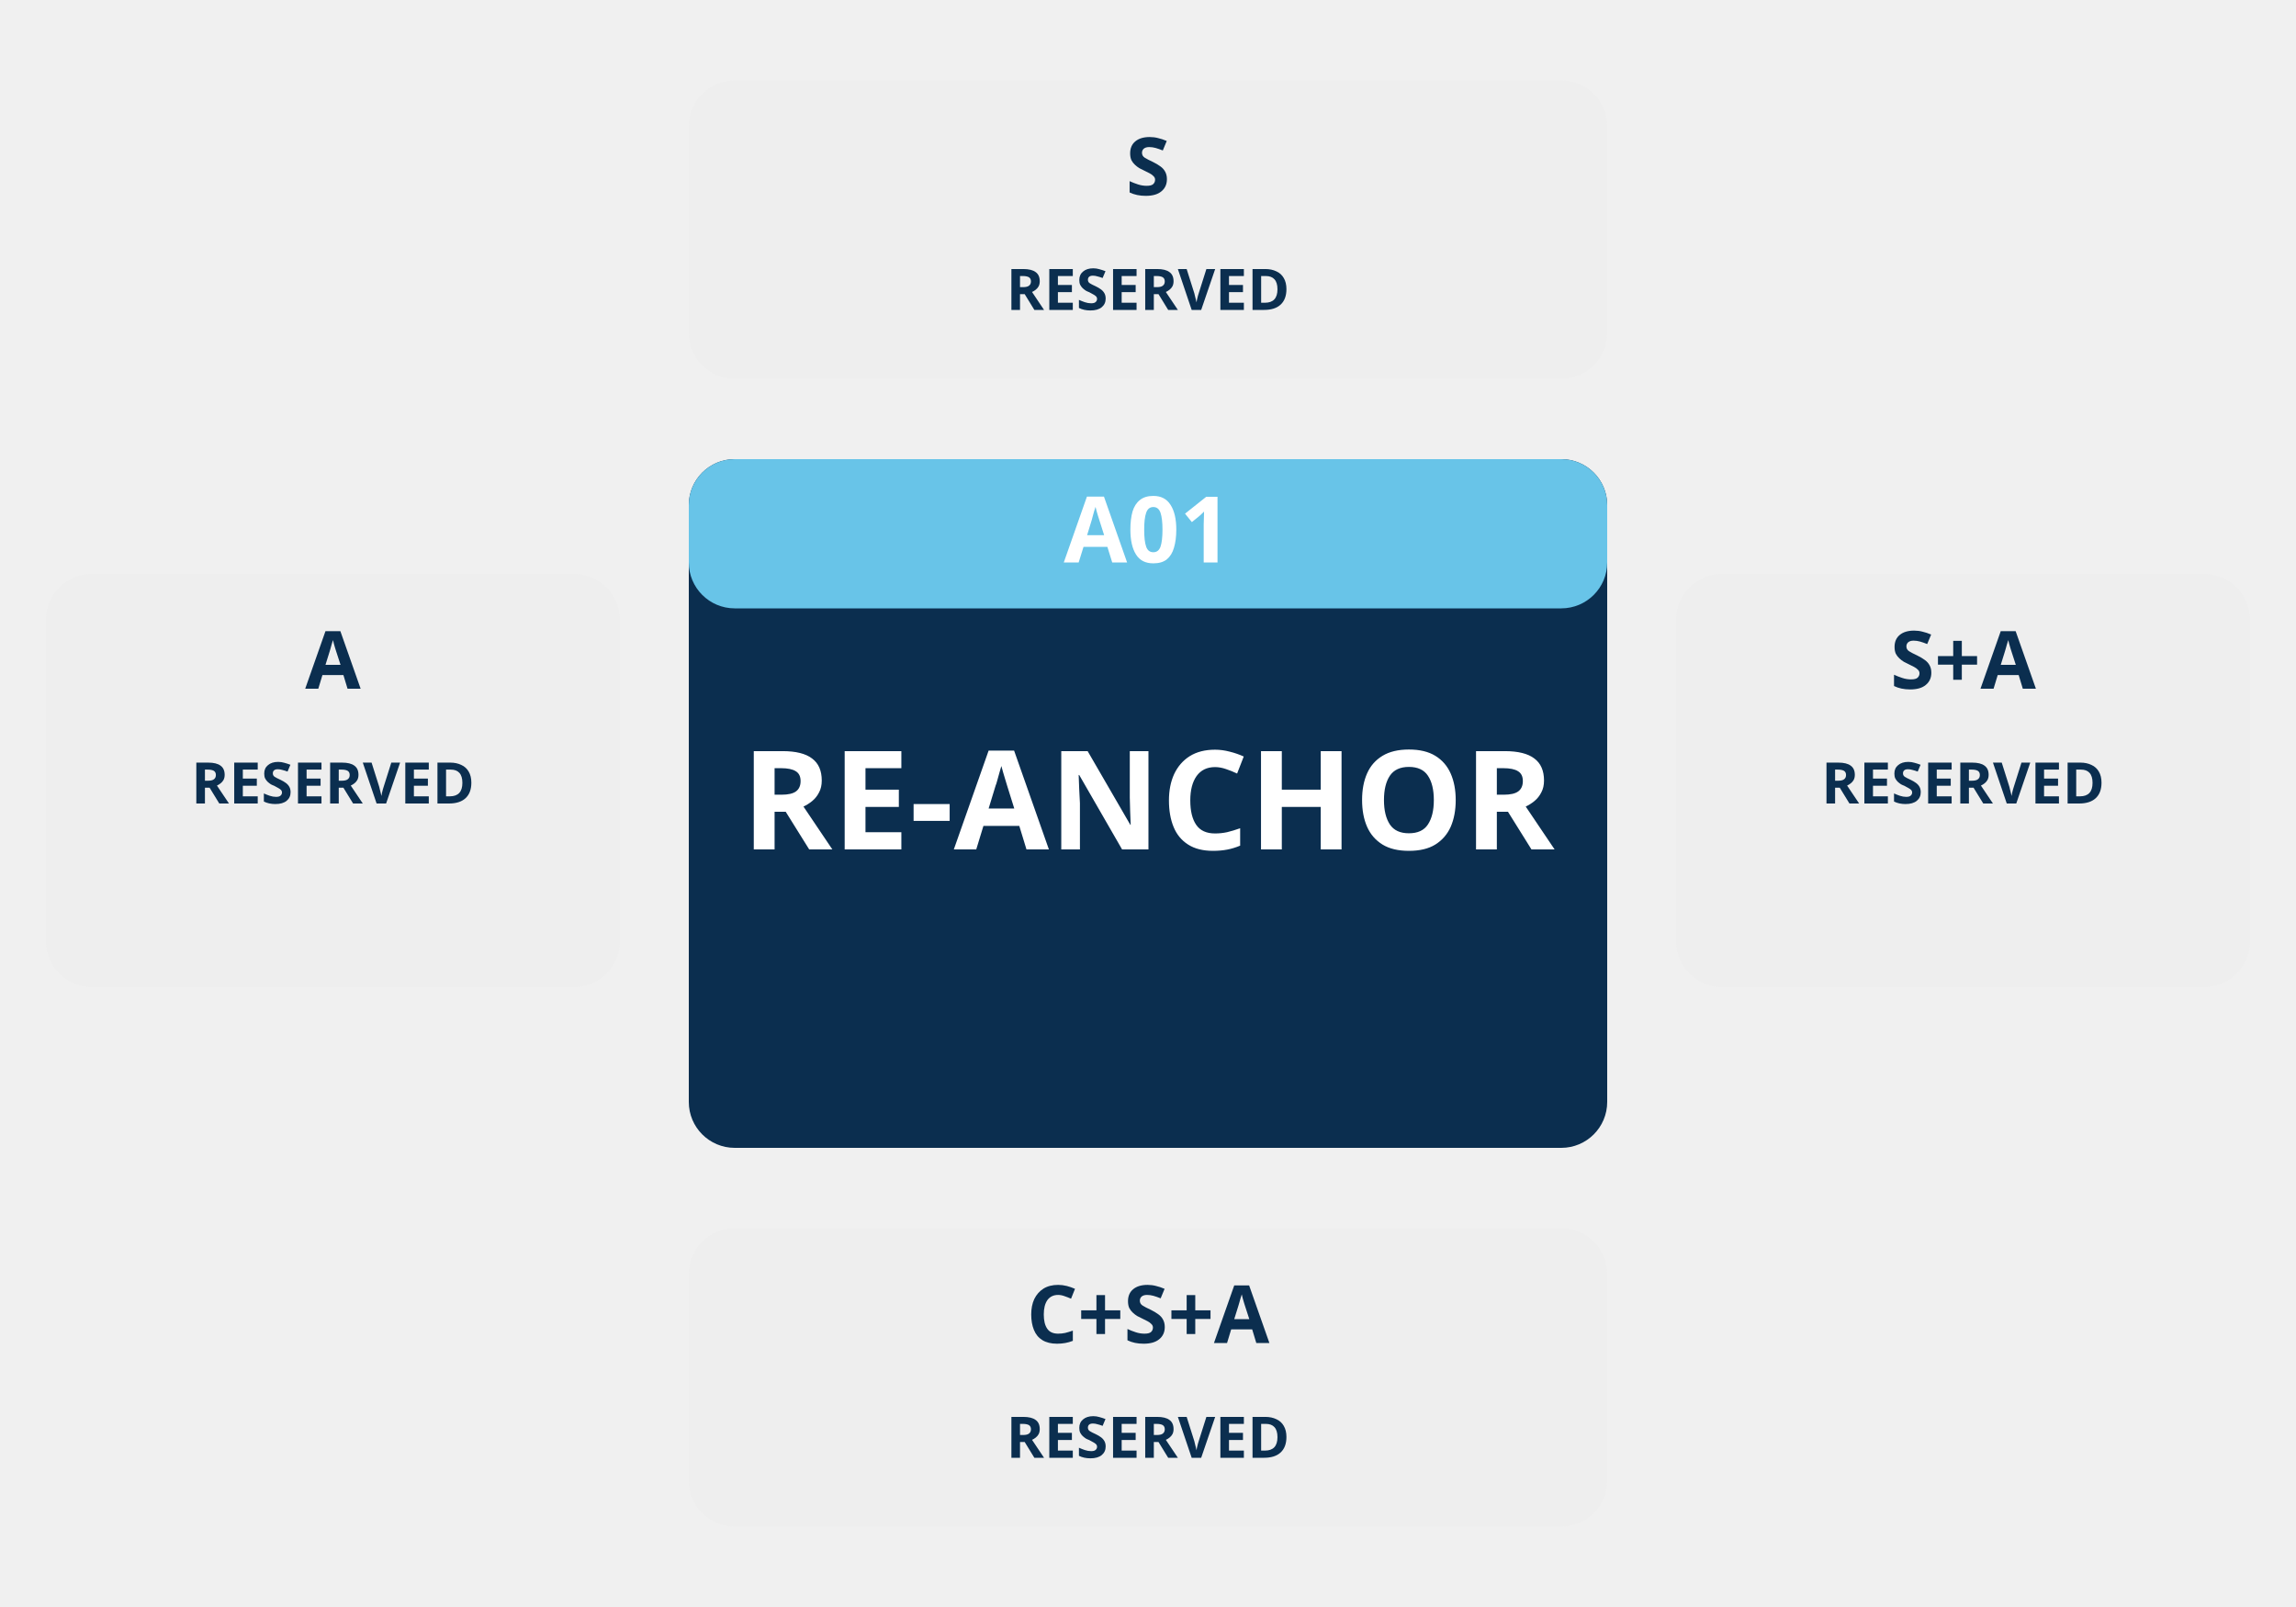
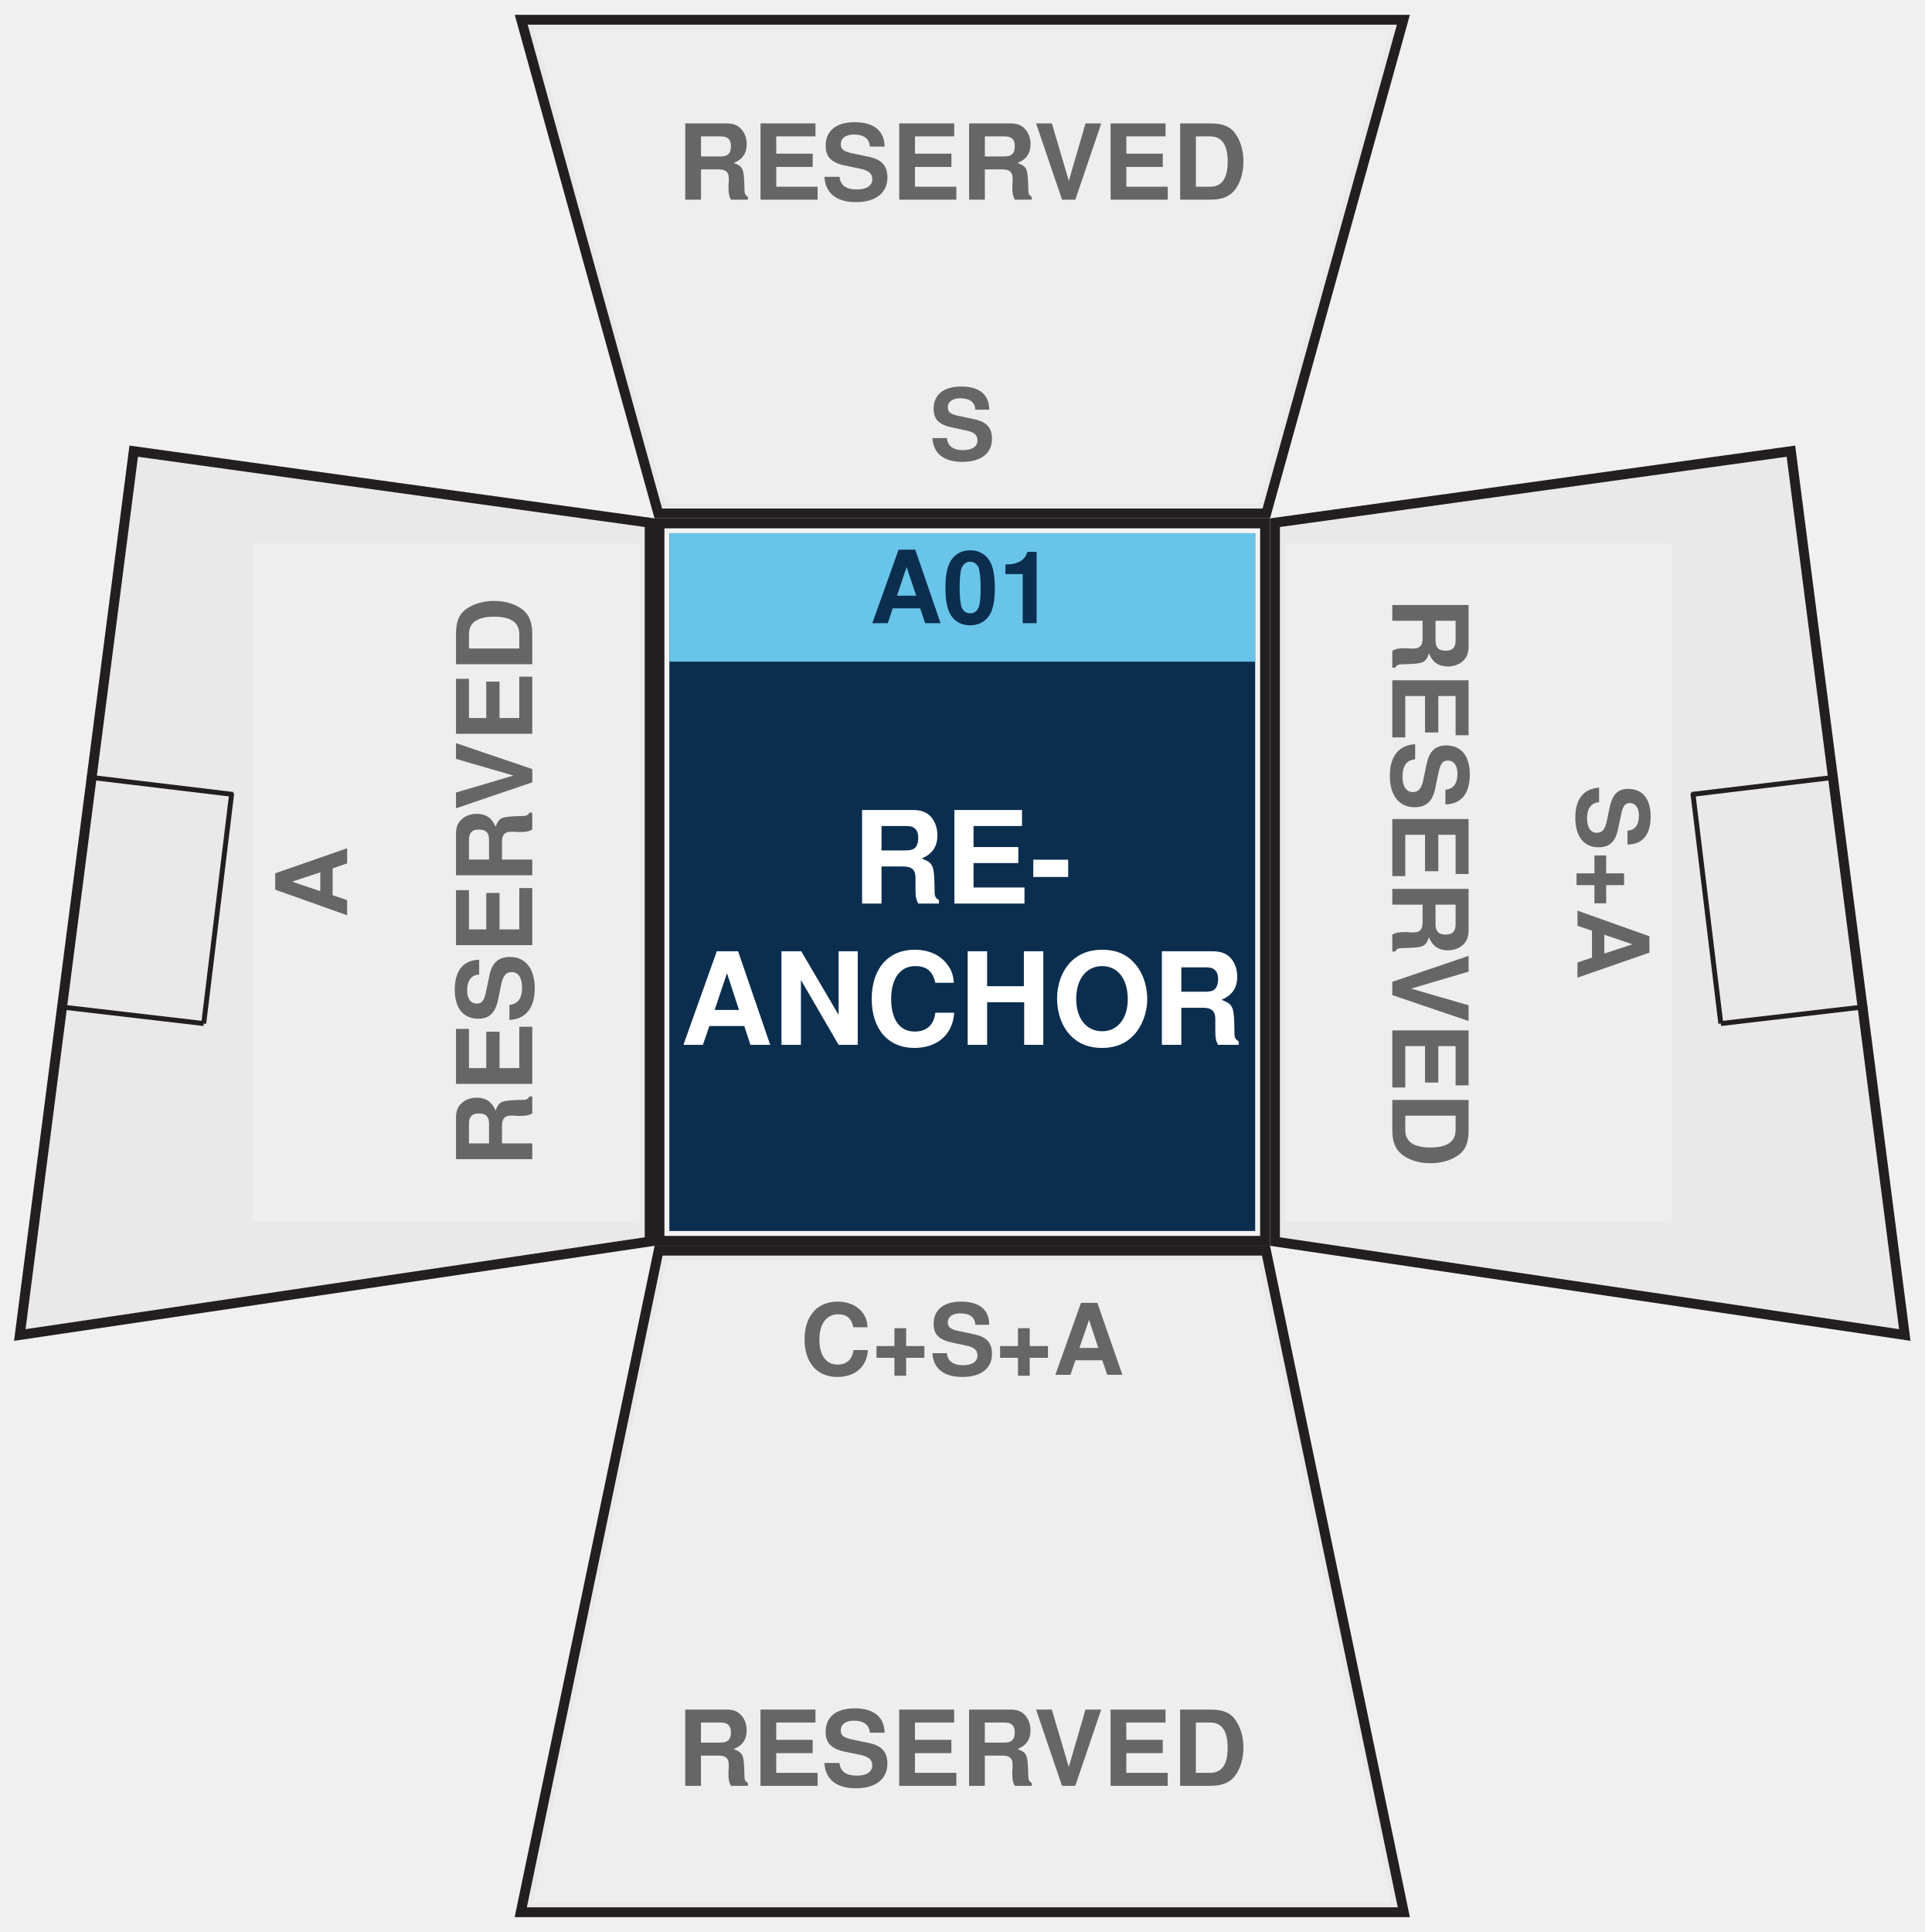
- <svg xmlns="http://www.w3.org/2000/svg" width="200" height="140" viewBox="0 0 200 140" role="img" aria-labelledby="title desc">
-   <style>.id{font:700 8px sans-serif;fill:#fff}.name{font:700 12px sans-serif;fill:#fff}.mod{font:700 7px sans-serif;fill:#0B2E4F;text-anchor:middle}.action{font:700 5px sans-serif;fill:#0B2E4F;text-anchor:middle}</style>
-   <rect x="60" y="40" width="80" height="60" rx="4" fill="#0B2E4F" />
-   <rect x="60" y="40" width="80" height="13" rx="4" fill="#68C4E8" />
-   <text x="100" y="49" class="id" text-anchor="middle">A01</text>
-   <text x="100" y="74" class="name" text-anchor="middle">RE-ANCHOR</text>
-   <rect x="60" y="7" width="80" height="26" rx="4" fill="#EEEEEE" />
-   <text x="100.0" y="17" class="mod">S</text>
-   <text x="100.0" y="27" class="action" textLength="75" lengthAdjust="spacingAndGlyphs">RESERVED</text>
-   <rect x="4" y="50" width="50" height="36" rx="4" fill="#EEEEEE" />
-   <text x="29.0" y="60" class="mod">A</text>
-   <text x="29.0" y="70" class="action" textLength="45" lengthAdjust="spacingAndGlyphs">RESERVED</text>
-   <rect x="146" y="50" width="50" height="36" rx="4" fill="#EEEEEE" />
-   <text x="171.0" y="60" class="mod">S+A</text>
-   <text x="171.0" y="70" class="action" textLength="45" lengthAdjust="spacingAndGlyphs">RESERVED</text>
-   <rect x="60" y="107" width="80" height="26" rx="4" fill="#EEEEEE" />
-   <text x="100.0" y="117" class="mod">C+S+A</text>
-   <text x="100.0" y="127" class="action" textLength="75" lengthAdjust="spacingAndGlyphs">RESERVED</text>
+ <svg xmlns="http://www.w3.org/2000/svg" width="97.387pt" height="97.762pt" viewBox="19.836 471.09 97.387 97.762" role="img" aria-labelledby="title desc">
+   <path fill-rule="nonzero" fill="rgb(95.686%, 95.609%, 95.628%)" fill-opacity="1" d="M 53.207 533.879 L 83.852 533.879 L 83.852 497.57 L 53.207 497.57 Z M 53.207 533.879 " />
+   <path fill-rule="nonzero" fill="rgb(13.73%, 12.16%, 12.549%)" fill-opacity="1" d="M 84.102 497.32 L 52.957 497.32 L 52.957 534.129 L 84.102 534.129 Z M 83.602 533.629 L 53.457 533.629 L 53.457 497.824 L 83.602 497.824 Z M 83.602 533.629 " />
+   <path fill-rule="nonzero" fill="rgb(91.364%, 91.206%, 91.246%)" fill-opacity="1" d="M 84.352 533.914 L 84.352 497.539 L 110.461 493.922 L 116.223 538.641 Z M 84.352 533.914 " />
+   <path fill-rule="nonzero" fill="rgb(13.73%, 12.16%, 12.549%)" fill-opacity="1" d="M 110.676 493.637 L 84.102 497.32 L 84.102 534.129 L 116.512 538.938 Z M 110.246 494.203 L 115.934 538.348 L 84.602 533.699 L 84.602 497.758 " />
+   <path fill-rule="nonzero" fill="rgb(91.364%, 91.206%, 91.246%)" fill-opacity="1" d="M 53.148 497.074 L 46.211 472.09 L 90.852 472.09 L 83.914 497.074 Z M 53.148 497.074 " />
+   <path fill-rule="nonzero" fill="rgb(13.73%, 12.16%, 12.549%)" fill-opacity="1" d="M 91.18 471.84 L 45.883 471.84 L 52.957 497.32 L 84.102 497.32 Z M 90.523 472.34 L 83.723 496.824 L 53.34 496.824 L 46.539 472.34 " />
+   <path fill-rule="nonzero" fill="rgb(91.364%, 91.206%, 91.246%)" fill-opacity="1" d="M 46.188 567.852 L 53.16 534.379 L 83.898 534.379 L 90.871 567.852 Z M 46.188 567.852 " />
+   <path fill-rule="nonzero" fill="rgb(13.73%, 12.16%, 12.549%)" fill-opacity="1" d="M 84.102 534.129 L 52.961 534.129 L 45.879 568.102 L 91.18 568.102 Z M 83.695 534.625 L 90.566 567.602 L 46.496 567.602 L 53.363 534.625 " />
+   <path fill="none" stroke-width="2.5" stroke-linecap="butt" stroke-linejoin="miter" stroke="rgb(13.73%, 12.16%, 12.549%)" stroke-opacity="1" stroke-miterlimit="10" d="M 1129.575 3313.239 L 1055.657 3304.361 " transform="matrix(0.0998785, 0, 0, -0.0998785, 0, 841.3237)" />
+   <path fill="none" stroke-width="2.5" stroke-linecap="butt" stroke-linejoin="miter" stroke="rgb(13.73%, 12.16%, 12.549%)" stroke-opacity="1" stroke-miterlimit="10" d="M 1144.633 3196.925 L 1070.441 3188.282 " transform="matrix(0.0998785, 0, 0, -0.0998785, 0, 841.3237)" />
+   <path fill="none" stroke-width="2.5" stroke-linecap="butt" stroke-linejoin="miter" stroke="rgb(13.73%, 12.16%, 12.549%)" stroke-opacity="1" stroke-miterlimit="10" d="M 1070.441 3188.282 L 1056.283 3305.065 " transform="matrix(0.0998785, 0, 0, -0.0998785, 0, 841.3237)" />
+   <path fill-rule="nonzero" fill="rgb(91.364%, 91.206%, 91.246%)" fill-opacity="1" d="M 26.602 493.918 L 52.707 497.539 L 52.707 533.91 L 20.836 538.641 Z M 26.602 493.918 " />
+   <path fill-rule="nonzero" fill="rgb(13.73%, 12.16%, 12.549%)" fill-opacity="1" d="M 26.387 493.637 L 20.547 538.938 L 52.957 534.129 L 52.957 497.32 Z M 26.816 494.203 L 52.461 497.758 L 52.461 533.699 L 21.129 538.348 " />
+   <path fill="none" stroke-width="2.5" stroke-linecap="butt" stroke-linejoin="miter" stroke="rgb(13.73%, 12.16%, 12.549%)" stroke-opacity="1" stroke-miterlimit="10" d="M 242.678 3313.239 L 316.635 3304.361 " transform="matrix(0.0998785, 0, 0, -0.0998785, 0, 841.3237)" />
+   <path fill="none" stroke-width="2.5" stroke-linecap="butt" stroke-linejoin="miter" stroke="rgb(13.73%, 12.16%, 12.549%)" stroke-opacity="1" stroke-miterlimit="10" d="M 227.659 3196.925 L 301.812 3188.282 " transform="matrix(0.0998785, 0, 0, -0.0998785, 0, 841.3237)" />
+   <path fill="none" stroke-width="2.5" stroke-linecap="butt" stroke-linejoin="miter" stroke="rgb(13.73%, 12.16%, 12.549%)" stroke-opacity="1" stroke-miterlimit="10" d="M 301.812 3188.282 L 316.009 3305.065 " transform="matrix(0.0998785, 0, 0, -0.0998785, 0, 841.3237)" />
+   <g transform="translate(0 841.89) scale(1 -1)">
+     <rect x="53.707" y="308.511" width="29.645" height="35.309" fill="#0B2E4F" />
+     <rect x="53.707" y="337.32" width="29.645" height="6.5" fill="#68C4E8" />
+     <text transform="translate(68.5293 339.2666) scale(1 -1)" text-anchor="middle" font-family="Helvetica,Arial,sans-serif" font-weight="700" font-size="5.10" fill="#0B2E4F">A01</text>
+     <text transform="translate(68.5293 325.0796) scale(1 -1)" text-anchor="middle" font-family="Helvetica,Arial,sans-serif" font-weight="700" font-size="6.50" fill="#FFFFFF">RE-</text>
+     <text transform="translate(68.5293 317.9296) scale(1 -1)" text-anchor="middle" font-family="Helvetica,Arial,sans-serif" font-weight="700" font-size="6.50" fill="#FFFFFF">ANCHOR</text>
+     <rect x="84.852" y="309.011" width="19.586" height="34.309" fill="#EEEEEE" />
+     <g transform="translate(94.64452 326.1654)">
+       <g transform="rotate(-90)">
+         <text transform="translate(0 5.015457) scale(1 -1)" text-anchor="middle" font-family="Helvetica,Arial,sans-serif" font-weight="700" font-size="5.00" fill="#666666">S+A</text>
+         <text transform="translate(0 -4.35415) scale(1 -1)" text-anchor="middle" font-family="Helvetica,Arial,sans-serif" font-weight="700" font-size="5.30" fill="#666666">RESERVED</text>
+       </g>
+     </g>
+     <path d="M 53.529 345.316 L 46.869 369.3 L 90.194 369.3 L 83.534 345.316 Z" fill="#EEEEEE" />
+     <text transform="translate(68.5293 347.5383) scale(1 -1)" text-anchor="middle" font-family="Helvetica,Arial,sans-serif" font-weight="700" font-size="5.00" fill="#666666">S</text>
+     <text transform="translate(68.53125 360.696) scale(1 -1)" text-anchor="middle" font-family="Helvetica,Arial,sans-serif" font-weight="700" font-size="5.30" fill="#666666">RESERVED</text>
+     <path d="M 46.802 274.538 L 53.567 307.011 L 83.492 307.011 L 90.256 274.538 Z" fill="#EEEEEE" />
+     <text transform="translate(68.5293 301.2336) scale(1 -1)" text-anchor="middle" font-family="Helvetica,Arial,sans-serif" font-weight="700" font-size="5.00" fill="#666666">C+S+A</text>
+     <text transform="translate(68.5293 280.4343) scale(1 -1)" text-anchor="middle" font-family="Helvetica,Arial,sans-serif" font-weight="700" font-size="5.30" fill="#666666">RESERVED</text>
+     <rect x="32.625" y="309.011" width="19.582" height="34.309" fill="#EEEEEE" />
+     <g transform="translate(42.41601 326.1654)">
+       <g transform="rotate(90)">
+         <text transform="translate(0 5.013519) scale(1 -1)" text-anchor="middle" font-family="Helvetica,Arial,sans-serif" font-weight="700" font-size="5.00" fill="#666666">A</text>
+         <text transform="translate(0 -4.35415) scale(1 -1)" text-anchor="middle" font-family="Helvetica,Arial,sans-serif" font-weight="700" font-size="5.30" fill="#666666">RESERVED</text>
+       </g>
+     </g>
+   </g>
</svg>
